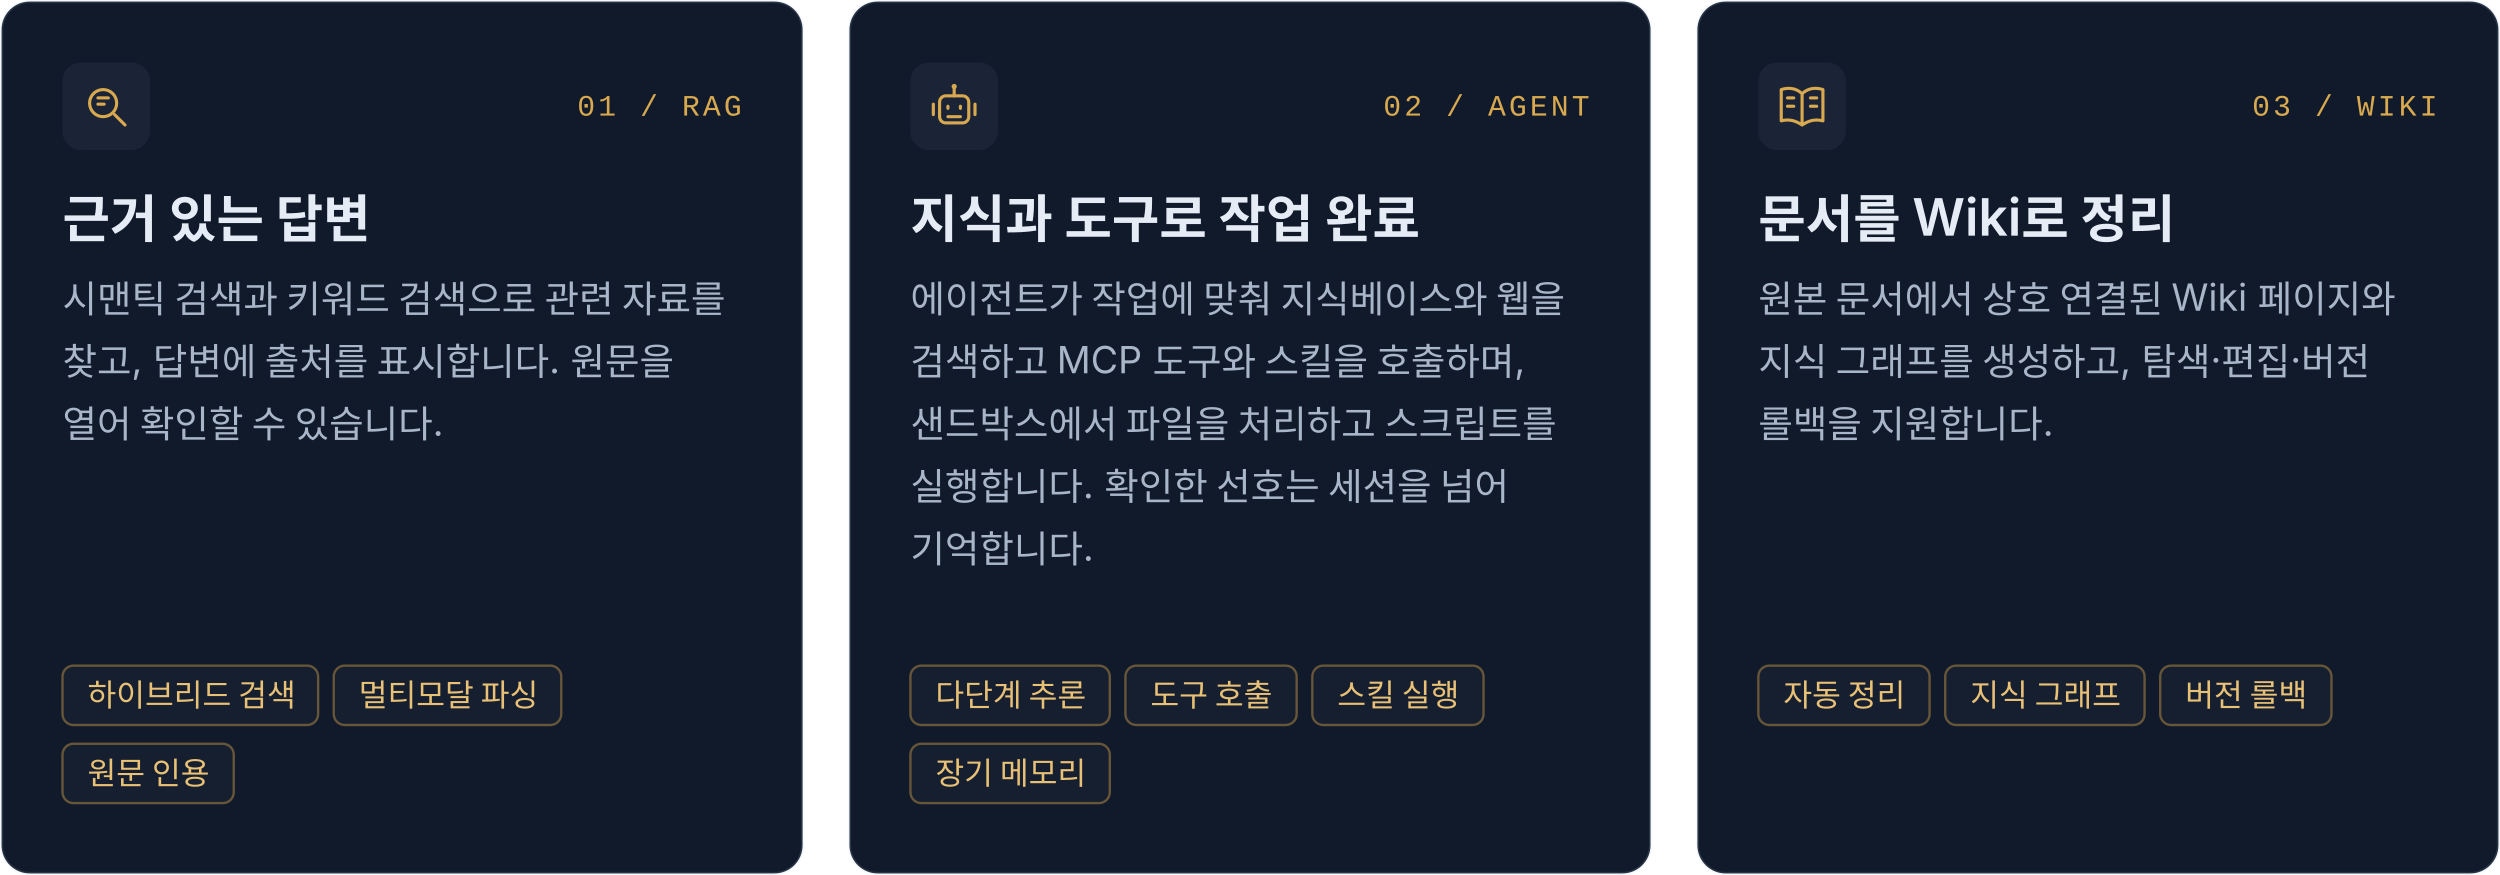
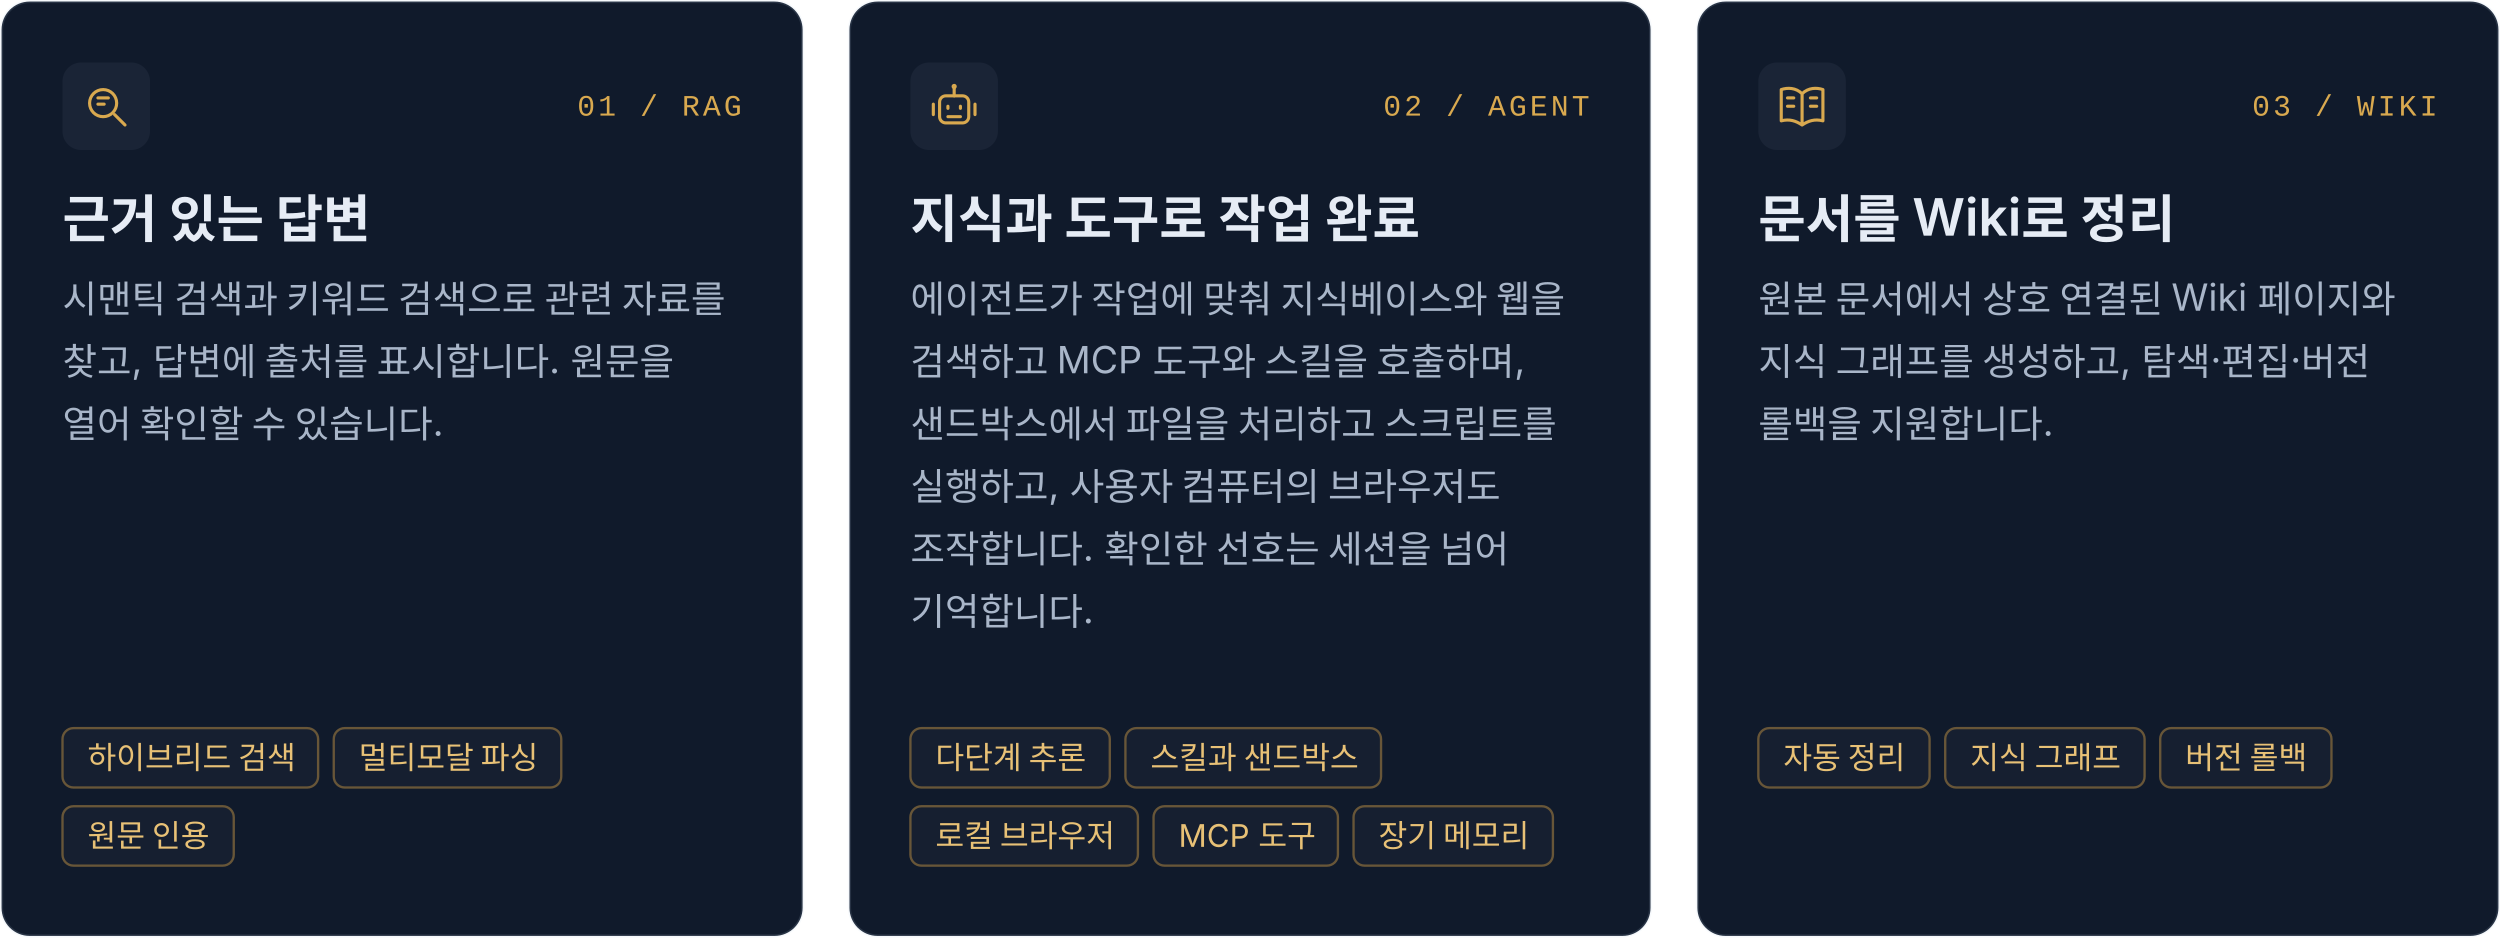
- <svg xmlns="http://www.w3.org/2000/svg" viewBox="0 0 1600 560" width="1600" height="560" role="img">
-   <rect x="1.0" y="1" width="512.667" height="558" rx="18" fill="#101a2b" stroke="rgba(190,208,232,.14)" stroke-width="2" />
+ <svg xmlns="http://www.w3.org/2000/svg" viewBox="0 0 1600 600" width="1600" height="600" role="img">
+   <rect x="1.0" y="1" width="512.667" height="598" rx="18" fill="#101a2b" stroke="rgba(190,208,232,.14)" stroke-width="2" />
  <rect x="40.0" y="40" width="56" height="56" rx="12" fill="#1a2436" />
  <g transform="translate(52.0 52) scale(1.333333)" fill="none" stroke="#d9a94f" stroke-width="1.5" stroke-linecap="round" stroke-linejoin="round">
    <circle cx="10.5" cy="10.5" r="6.5" />
    <path d="m16 16 5 5M8 8h5M8 11h3" />
  </g>
  <text x="474.667" y="74" text-anchor="end" font-family="'JetBrains Mono', SFMono-Regular, 'SF Mono', Menlo, Consolas, 'Liberation Mono', monospace" font-size="19" letter-spacing="2" fill="#d9a94f">01 / RAG</text>
  <text x="40.0" y="152" font-family="Inter, -apple-system, BlinkMacSystemFont, 'Segoe UI', 'Apple SD Gothic Neo', 'Malgun Gothic', 'Noto Sans CJK KR', sans-serif" font-size="33" font-weight="600" fill="#e6ecf5">근거 있는 답변</text>
  <text x="40.0" y="200" font-family="Inter, -apple-system, BlinkMacSystemFont, 'Segoe UI', 'Apple SD Gothic Neo', 'Malgun Gothic', 'Noto Sans CJK KR', sans-serif" font-size="24" fill="#a9b6c9">시맨틱 검색과 키워드 검색으로 관련 자료를</text>
  <text x="40.0" y="240" font-family="Inter, -apple-system, BlinkMacSystemFont, 'Segoe UI', 'Apple SD Gothic Neo', 'Malgun Gothic', 'Noto Sans CJK KR', sans-serif" font-size="24" fill="#a9b6c9">찾고, 답변에 출처를 표시합니다. 원문을</text>
  <text x="40.0" y="280" font-family="Inter, -apple-system, BlinkMacSystemFont, 'Segoe UI', 'Apple SD Gothic Neo', 'Malgun Gothic', 'Noto Sans CJK KR', sans-serif" font-size="24" fill="#a9b6c9">열어 확인할 수 있습니다.</text>
-   <rect x="40.0" y="426" width="163.6" height="38" rx="7" fill="#161f30" stroke="#685638" stroke-width="1.5" />
-   <text x="56.0" y="452" font-family="Inter, -apple-system, BlinkMacSystemFont, 'Segoe UI', 'Apple SD Gothic Neo', 'Malgun Gothic', 'Noto Sans CJK KR', sans-serif" font-size="20" fill="#e8c176">하이브리드 검색</text>
-   <rect x="213.6" y="426" width="145.6" height="38" rx="7" fill="#161f30" stroke="#685638" stroke-width="1.5" />
-   <text x="229.6" y="452" font-family="Inter, -apple-system, BlinkMacSystemFont, 'Segoe UI', 'Apple SD Gothic Neo', 'Malgun Gothic', 'Noto Sans CJK KR', sans-serif" font-size="20" fill="#e8c176">멀티모달 파싱</text>
-   <rect x="40.0" y="476" width="109.6" height="38" rx="7" fill="#161f30" stroke="#685638" stroke-width="1.5" />
-   <text x="56.0" y="502" font-family="Inter, -apple-system, BlinkMacSystemFont, 'Segoe UI', 'Apple SD Gothic Neo', 'Malgun Gothic', 'Noto Sans CJK KR', sans-serif" font-size="20" fill="#e8c176">원문 인용</text>
-   <rect x="543.667" y="1" width="512.667" height="558" rx="18" fill="#101a2b" stroke="rgba(190,208,232,.14)" stroke-width="2" />
+   <rect x="40.0" y="466" width="163.6" height="38" rx="7" fill="#161f30" stroke="#685638" stroke-width="1.5" />
+   <text x="56.0" y="492" font-family="Inter, -apple-system, BlinkMacSystemFont, 'Segoe UI', 'Apple SD Gothic Neo', 'Malgun Gothic', 'Noto Sans CJK KR', sans-serif" font-size="20" fill="#e8c176">하이브리드 검색</text>
+   <rect x="213.6" y="466" width="145.6" height="38" rx="7" fill="#161f30" stroke="#685638" stroke-width="1.5" />
+   <text x="229.6" y="492" font-family="Inter, -apple-system, BlinkMacSystemFont, 'Segoe UI', 'Apple SD Gothic Neo', 'Malgun Gothic', 'Noto Sans CJK KR', sans-serif" font-size="20" fill="#e8c176">멀티모달 파싱</text>
+   <rect x="40.0" y="516" width="109.6" height="38" rx="7" fill="#161f30" stroke="#685638" stroke-width="1.5" />
+   <text x="56.0" y="542" font-family="Inter, -apple-system, BlinkMacSystemFont, 'Segoe UI', 'Apple SD Gothic Neo', 'Malgun Gothic', 'Noto Sans CJK KR', sans-serif" font-size="20" fill="#e8c176">원문 인용</text>
+   <rect x="543.667" y="1" width="512.667" height="598" rx="18" fill="#101a2b" stroke="rgba(190,208,232,.14)" stroke-width="2" />
  <rect x="582.667" y="40" width="56" height="56" rx="12" fill="#1a2436" />
  <g transform="translate(594.6667 52) scale(1.333333)" fill="none" stroke="#d9a94f" stroke-width="1.5" stroke-linecap="round" stroke-linejoin="round">
    <rect x="5" y="7" width="14" height="13" rx="3" />
    <path d="M12 3v4M2 11v5m20-5v5M9 12v1m6-1v1m-6 4h6" />
    <circle cx="12" cy="2.5" r=".5" />
  </g>
  <text x="1017.333" y="74" text-anchor="end" font-family="'JetBrains Mono', SFMono-Regular, 'SF Mono', Menlo, Consolas, 'Liberation Mono', monospace" font-size="19" letter-spacing="2" fill="#d9a94f">02 / AGENT</text>
  <text x="582.667" y="152" font-family="Inter, -apple-system, BlinkMacSystemFont, 'Segoe UI', 'Apple SD Gothic Neo', 'Malgun Gothic', 'Noto Sans CJK KR', sans-serif" font-size="33" font-weight="600" fill="#e6ecf5">지식과 도구로 작업 완료</text>
  <text x="582.667" y="200" font-family="Inter, -apple-system, BlinkMacSystemFont, 'Segoe UI', 'Apple SD Gothic Neo', 'Malgun Gothic', 'Noto Sans CJK KR', sans-serif" font-size="24" fill="#a9b6c9">에이전트가 작업에 맞춰 지식베이스와 웹을</text>
  <text x="582.667" y="240" font-family="Inter, -apple-system, BlinkMacSystemFont, 'Segoe UI', 'Apple SD Gothic Neo', 'Malgun Gothic', 'Noto Sans CJK KR', sans-serif" font-size="24" fill="#a9b6c9">검색하고 MCP 도구와 스킬을 호출하며,</text>
  <text x="582.667" y="280" font-family="Inter, -apple-system, BlinkMacSystemFont, 'Segoe UI', 'Apple SD Gothic Neo', 'Malgun Gothic', 'Noto Sans CJK KR', sans-serif" font-size="24" fill="#a9b6c9">샌드박스에서 파일을 처리하고 스크립트를</text>
-   <text x="582.667" y="320" font-family="Inter, -apple-system, BlinkMacSystemFont, 'Segoe UI', 'Apple SD Gothic Neo', 'Malgun Gothic', 'Noto Sans CJK KR', sans-serif" font-size="24" fill="#a9b6c9">실행합니다. 확인한 선호는 세션을 넘어</text>
-   <text x="582.667" y="360" font-family="Inter, -apple-system, BlinkMacSystemFont, 'Segoe UI', 'Apple SD Gothic Neo', 'Malgun Gothic', 'Noto Sans CJK KR', sans-serif" font-size="24" fill="#a9b6c9">기억합니다.</text>
-   <rect x="582.667" y="426" width="127.6" height="38" rx="7" fill="#161f30" stroke="#685638" stroke-width="1.5" />
-   <text x="598.667" y="452" font-family="Inter, -apple-system, BlinkMacSystemFont, 'Segoe UI', 'Apple SD Gothic Neo', 'Malgun Gothic', 'Noto Sans CJK KR', sans-serif" font-size="20" fill="#e8c176">다단계 추론</text>
-   <rect x="720.267" y="426" width="109.6" height="38" rx="7" fill="#161f30" stroke="#685638" stroke-width="1.5" />
-   <text x="736.267" y="452" font-family="Inter, -apple-system, BlinkMacSystemFont, 'Segoe UI', 'Apple SD Gothic Neo', 'Malgun Gothic', 'Noto Sans CJK KR', sans-serif" font-size="20" fill="#e8c176">도구 호출</text>
-   <rect x="839.867" y="426" width="109.6" height="38" rx="7" fill="#161f30" stroke="#685638" stroke-width="1.5" />
-   <text x="855.867" y="452" font-family="Inter, -apple-system, BlinkMacSystemFont, 'Segoe UI', 'Apple SD Gothic Neo', 'Malgun Gothic', 'Noto Sans CJK KR', sans-serif" font-size="20" fill="#e8c176">스킬 실행</text>
-   <rect x="582.667" y="476" width="127.6" height="38" rx="7" fill="#161f30" stroke="#685638" stroke-width="1.5" />
-   <text x="598.667" y="502" font-family="Inter, -apple-system, BlinkMacSystemFont, 'Segoe UI', 'Apple SD Gothic Neo', 'Malgun Gothic', 'Noto Sans CJK KR', sans-serif" font-size="20" fill="#e8c176">장기 메모리</text>
-   <rect x="1086.333" y="1" width="512.667" height="558" rx="18" fill="#101a2b" stroke="rgba(190,208,232,.14)" stroke-width="2" />
+   <text x="582.667" y="320" font-family="Inter, -apple-system, BlinkMacSystemFont, 'Segoe UI', 'Apple SD Gothic Neo', 'Malgun Gothic', 'Noto Sans CJK KR', sans-serif" font-size="24" fill="#a9b6c9">실행하고, 사용자 컴퓨터의 브라우저도</text>
+   <text x="582.667" y="360" font-family="Inter, -apple-system, BlinkMacSystemFont, 'Segoe UI', 'Apple SD Gothic Neo', 'Malgun Gothic', 'Noto Sans CJK KR', sans-serif" font-size="24" fill="#a9b6c9">조작합니다. 확인한 선호는 세션을 넘어</text>
+   <text x="582.667" y="400" font-family="Inter, -apple-system, BlinkMacSystemFont, 'Segoe UI', 'Apple SD Gothic Neo', 'Malgun Gothic', 'Noto Sans CJK KR', sans-serif" font-size="24" fill="#a9b6c9">기억합니다.</text>
+   <rect x="582.667" y="466" width="127.6" height="38" rx="7" fill="#161f30" stroke="#685638" stroke-width="1.5" />
+   <text x="598.667" y="492" font-family="Inter, -apple-system, BlinkMacSystemFont, 'Segoe UI', 'Apple SD Gothic Neo', 'Malgun Gothic', 'Noto Sans CJK KR', sans-serif" font-size="20" fill="#e8c176">다단계 추론</text>
+   <rect x="720.267" y="466" width="163.6" height="38" rx="7" fill="#161f30" stroke="#685638" stroke-width="1.5" />
+   <text x="736.267" y="492" font-family="Inter, -apple-system, BlinkMacSystemFont, 'Segoe UI', 'Apple SD Gothic Neo', 'Malgun Gothic', 'Noto Sans CJK KR', sans-serif" font-size="20" fill="#e8c176">스킬과 샌드박스</text>
+   <rect x="582.667" y="516" width="145.6" height="38" rx="7" fill="#161f30" stroke="#685638" stroke-width="1.5" />
+   <text x="598.667" y="542" font-family="Inter, -apple-system, BlinkMacSystemFont, 'Segoe UI', 'Apple SD Gothic Neo', 'Malgun Gothic', 'Noto Sans CJK KR', sans-serif" font-size="20" fill="#e8c176">로컬 브라우저</text>
+   <rect x="738.267" y="516" width="118.0" height="38" rx="7" fill="#161f30" stroke="#685638" stroke-width="1.5" />
+   <text x="754.267" y="542" font-family="Inter, -apple-system, BlinkMacSystemFont, 'Segoe UI', 'Apple SD Gothic Neo', 'Malgun Gothic', 'Noto Sans CJK KR', sans-serif" font-size="20" fill="#e8c176">MCP 도구</text>
+   <rect x="866.267" y="516" width="127.6" height="38" rx="7" fill="#161f30" stroke="#685638" stroke-width="1.5" />
+   <text x="882.267" y="542" font-family="Inter, -apple-system, BlinkMacSystemFont, 'Segoe UI', 'Apple SD Gothic Neo', 'Malgun Gothic', 'Noto Sans CJK KR', sans-serif" font-size="20" fill="#e8c176">장기 메모리</text>
+   <rect x="1086.333" y="1" width="512.667" height="598" rx="18" fill="#101a2b" stroke="rgba(190,208,232,.14)" stroke-width="2" />
  <rect x="1125.333" y="40" width="56" height="56" rx="12" fill="#1a2436" />
  <g transform="translate(1137.333 52) scale(1.333333)" fill="none" stroke="#d9a94f" stroke-width="1.5" stroke-linecap="round" stroke-linejoin="round">
    <path d="M12 6C9 3 5 3 2 4v15c4-1 7 0 10 2 3-2 6-3 10-2V4c-3-1-7-1-10 2v15" />
    <path d="M5 8h3m-3 4h3m8-4h3m-3 4h3" />
  </g>
  <text x="1560.0" y="74" text-anchor="end" font-family="'JetBrains Mono', SFMono-Regular, 'SF Mono', Menlo, Consolas, 'Liberation Mono', monospace" font-size="19" letter-spacing="2" fill="#d9a94f">03 / WIKI</text>
  <text x="1125.333" y="152" font-family="Inter, -apple-system, BlinkMacSystemFont, 'Segoe UI', 'Apple SD Gothic Neo', 'Malgun Gothic', 'Noto Sans CJK KR', sans-serif" font-size="33" font-weight="600" fill="#e6ecf5">문서를 Wiki로 정리</text>
  <text x="1125.333" y="200" font-family="Inter, -apple-system, BlinkMacSystemFont, 'Segoe UI', 'Apple SD Gothic Neo', 'Malgun Gothic', 'Noto Sans CJK KR', sans-serif" font-size="24" fill="#a9b6c9">원본 문서에서 상호 연결된 Wiki 페이지와</text>
  <text x="1125.333" y="240" font-family="Inter, -apple-system, BlinkMacSystemFont, 'Segoe UI', 'Apple SD Gothic Neo', 'Malgun Gothic', 'Noto Sans CJK KR', sans-serif" font-size="24" fill="#a9b6c9">지식 그래프를 생성하고, 탐색·편집·버전</text>
  <text x="1125.333" y="280" font-family="Inter, -apple-system, BlinkMacSystemFont, 'Segoe UI', 'Apple SD Gothic Neo', 'Malgun Gothic', 'Noto Sans CJK KR', sans-serif" font-size="24" fill="#a9b6c9">롤백을 지원합니다.</text>
-   <rect x="1125.333" y="426" width="109.6" height="38" rx="7" fill="#161f30" stroke="#685638" stroke-width="1.5" />
-   <text x="1141.333" y="452" font-family="Inter, -apple-system, BlinkMacSystemFont, 'Segoe UI', 'Apple SD Gothic Neo', 'Malgun Gothic', 'Noto Sans CJK KR', sans-serif" font-size="20" fill="#e8c176">자동 정리</text>
-   <rect x="1244.933" y="426" width="127.6" height="38" rx="7" fill="#161f30" stroke="#685638" stroke-width="1.5" />
-   <text x="1260.933" y="452" font-family="Inter, -apple-system, BlinkMacSystemFont, 'Segoe UI', 'Apple SD Gothic Neo', 'Malgun Gothic', 'Noto Sans CJK KR', sans-serif" font-size="20" fill="#e8c176">지식 그래프</text>
-   <rect x="1382.533" y="426" width="109.6" height="38" rx="7" fill="#161f30" stroke="#685638" stroke-width="1.5" />
-   <text x="1398.533" y="452" font-family="Inter, -apple-system, BlinkMacSystemFont, 'Segoe UI', 'Apple SD Gothic Neo', 'Malgun Gothic', 'Noto Sans CJK KR', sans-serif" font-size="20" fill="#e8c176">버전 롤백</text>
+   <rect x="1125.333" y="466" width="109.6" height="38" rx="7" fill="#161f30" stroke="#685638" stroke-width="1.5" />
+   <text x="1141.333" y="492" font-family="Inter, -apple-system, BlinkMacSystemFont, 'Segoe UI', 'Apple SD Gothic Neo', 'Malgun Gothic', 'Noto Sans CJK KR', sans-serif" font-size="20" fill="#e8c176">자동 정리</text>
+   <rect x="1244.933" y="466" width="127.6" height="38" rx="7" fill="#161f30" stroke="#685638" stroke-width="1.5" />
+   <text x="1260.933" y="492" font-family="Inter, -apple-system, BlinkMacSystemFont, 'Segoe UI', 'Apple SD Gothic Neo', 'Malgun Gothic', 'Noto Sans CJK KR', sans-serif" font-size="20" fill="#e8c176">지식 그래프</text>
+   <rect x="1382.533" y="466" width="109.6" height="38" rx="7" fill="#161f30" stroke="#685638" stroke-width="1.5" />
+   <text x="1398.533" y="492" font-family="Inter, -apple-system, BlinkMacSystemFont, 'Segoe UI', 'Apple SD Gothic Neo', 'Malgun Gothic', 'Noto Sans CJK KR', sans-serif" font-size="20" fill="#e8c176">버전 롤백</text>
</svg>
